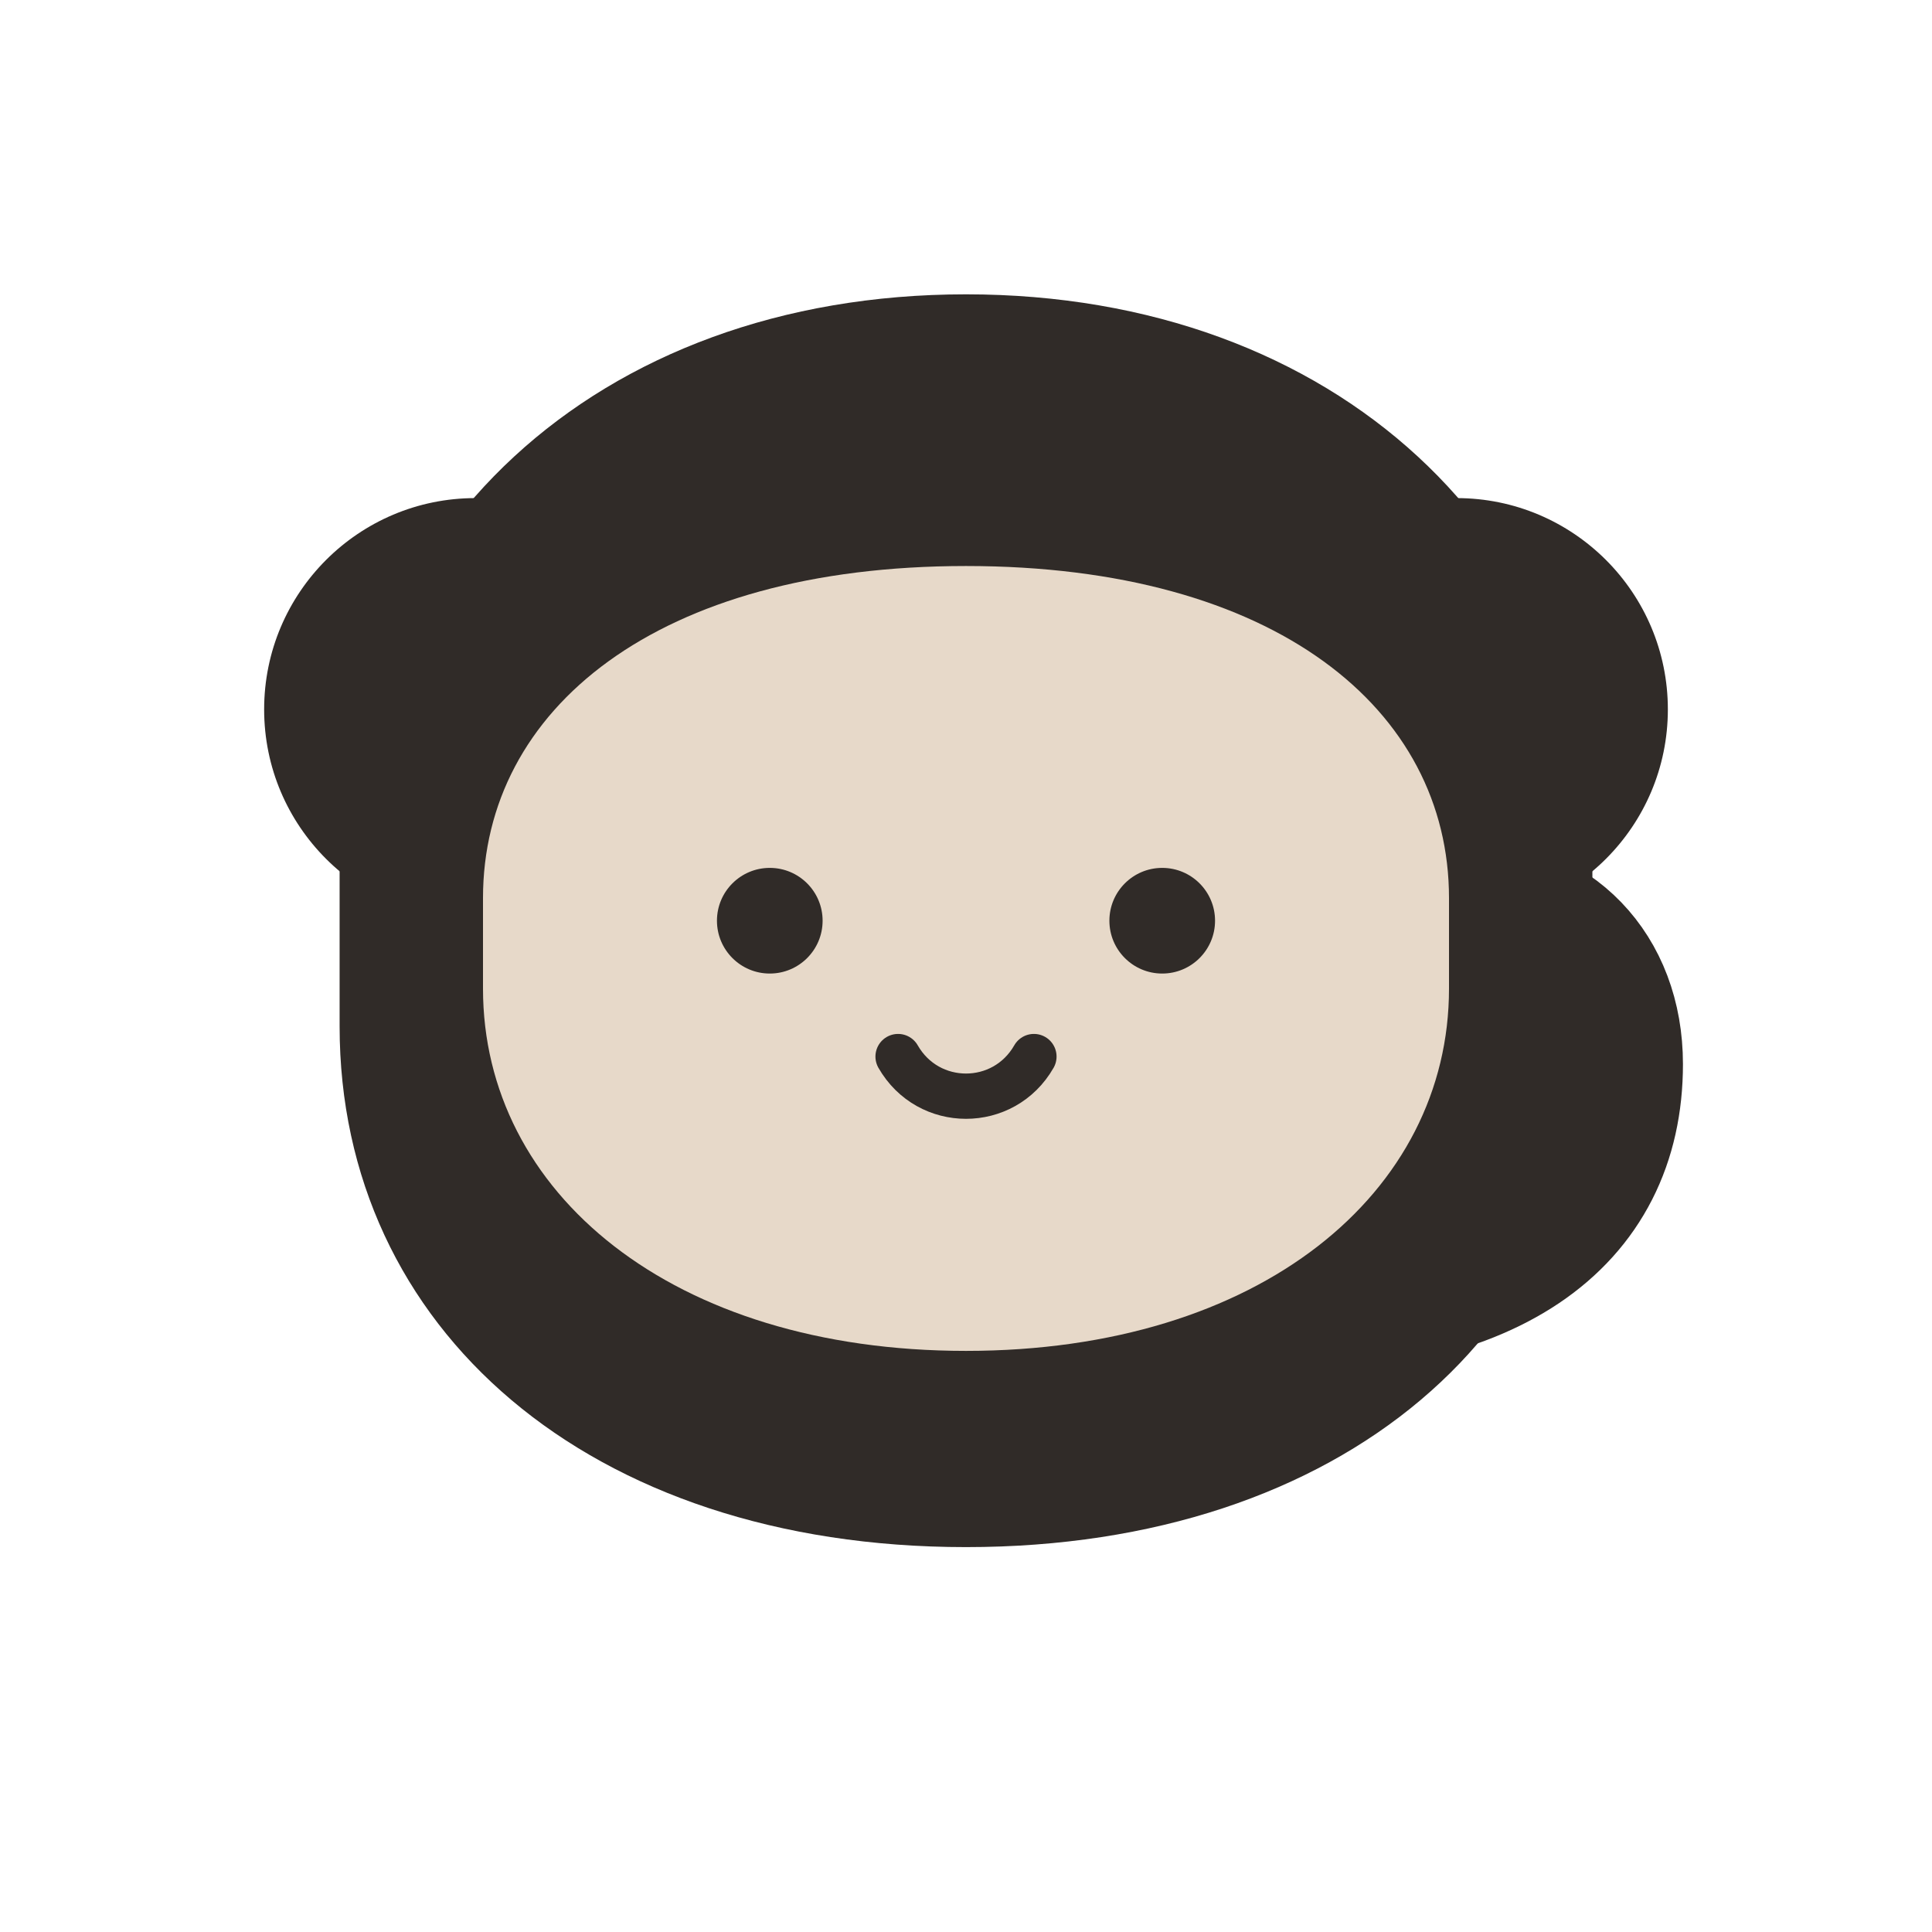
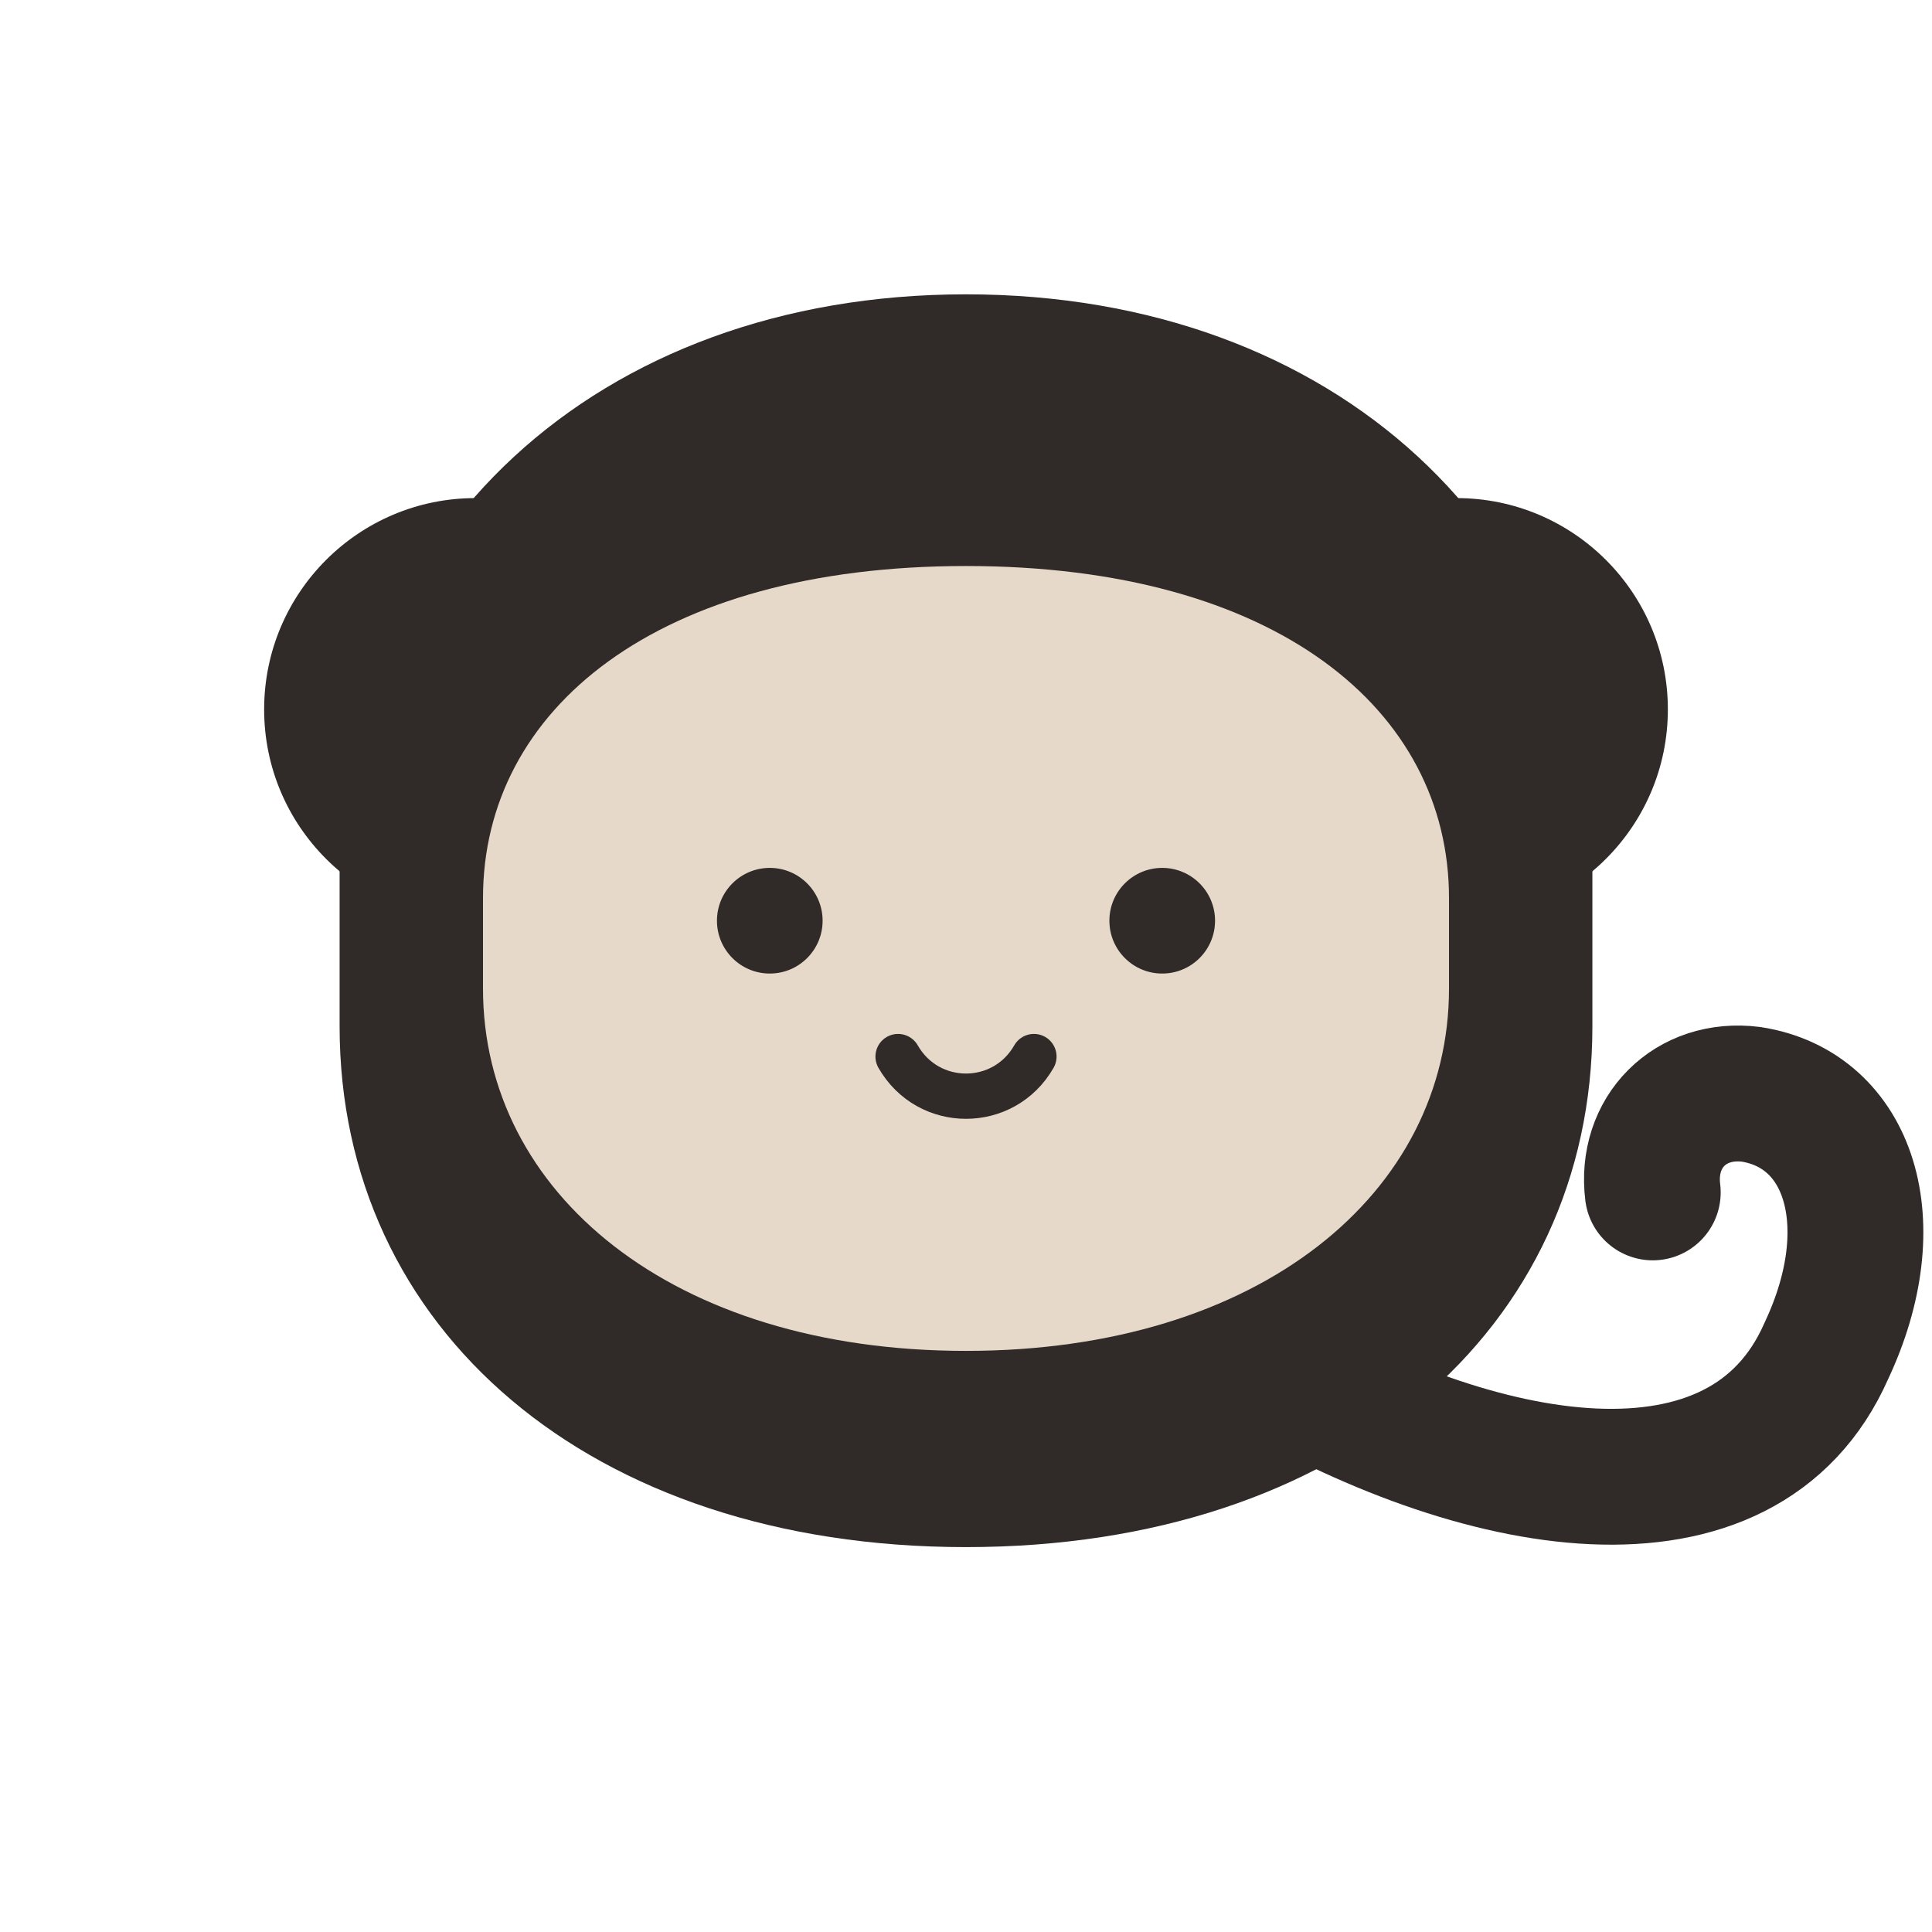
<svg xmlns="http://www.w3.org/2000/svg" viewBox="0 0 256 256" role="img">
-   <path d="M165 172c32 1 48-11 48-31 0-12-8-20-19-20-10 0-17 7-17 16 0 7 5 12 12 12" fill="none" stroke="#302B28" stroke-width="20" stroke-linecap="round" stroke-linejoin="round" />
+   <path d="M166 180c30 18 65 24 76-1 8-17 3-32-10-34-8-1-14 5-13 13" fill="none" stroke="#302B28" stroke-width="18" stroke-linecap="round" stroke-linejoin="round" />
  <circle cx="63" cy="94" r="28" fill="#302B28" />
  <circle cx="193" cy="94" r="28" fill="#302B28" />
  <circle cx="63" cy="94" r="13" fill="#E7D9C9" />
  <circle cx="193" cy="94" r="13" fill="#E7D9C9" />
  <path d="M45 115c0-44 34-76 83-76s83 32 83 76v21c0 40-33 69-83 69s-83-29-83-69z" fill="#302B28" />
  <path d="M64 119c0-25 23-44 64-44s64 19 64 44v12c0 27-25 48-64 48s-64-21-64-48z" fill="#E7D9C9" />
  <circle cx="102" cy="122" r="7" fill="#302B28" />
  <circle cx="154" cy="122" r="7" fill="#302B28" />
  <path d="M119 140c4 7 14 7 18 0" fill="none" stroke="#302B28" stroke-width="6" stroke-linecap="round" />
</svg>
